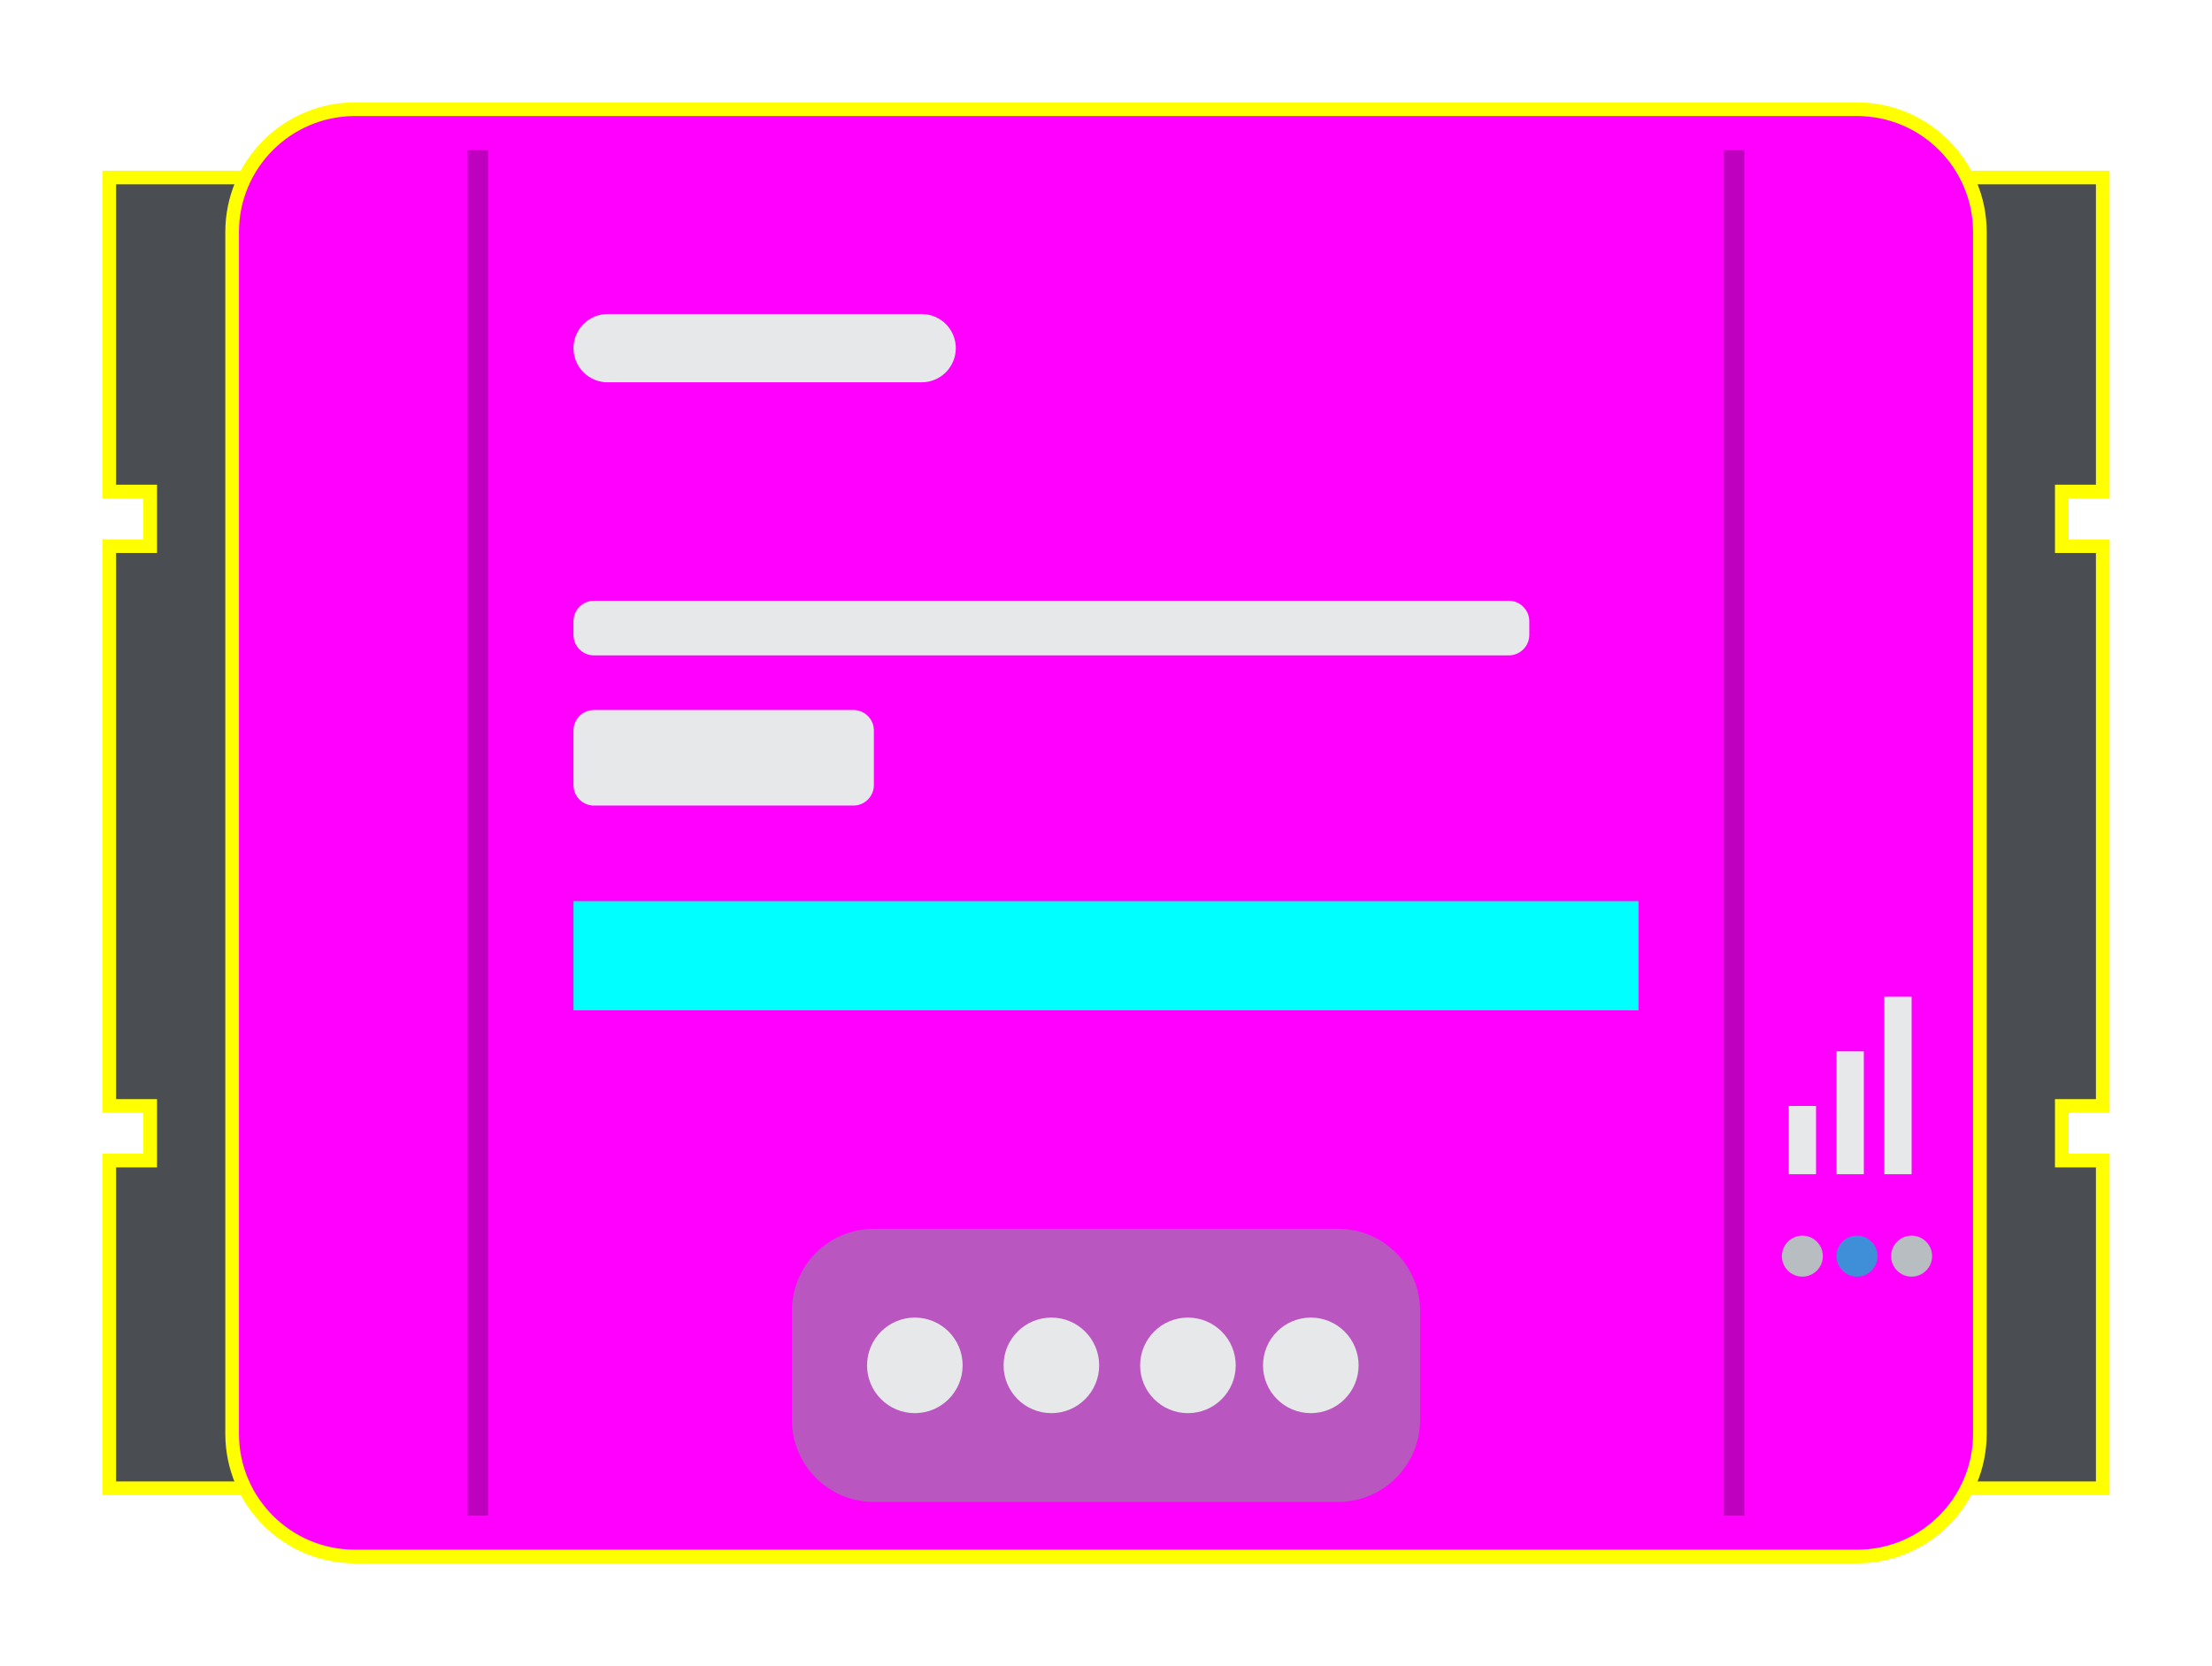
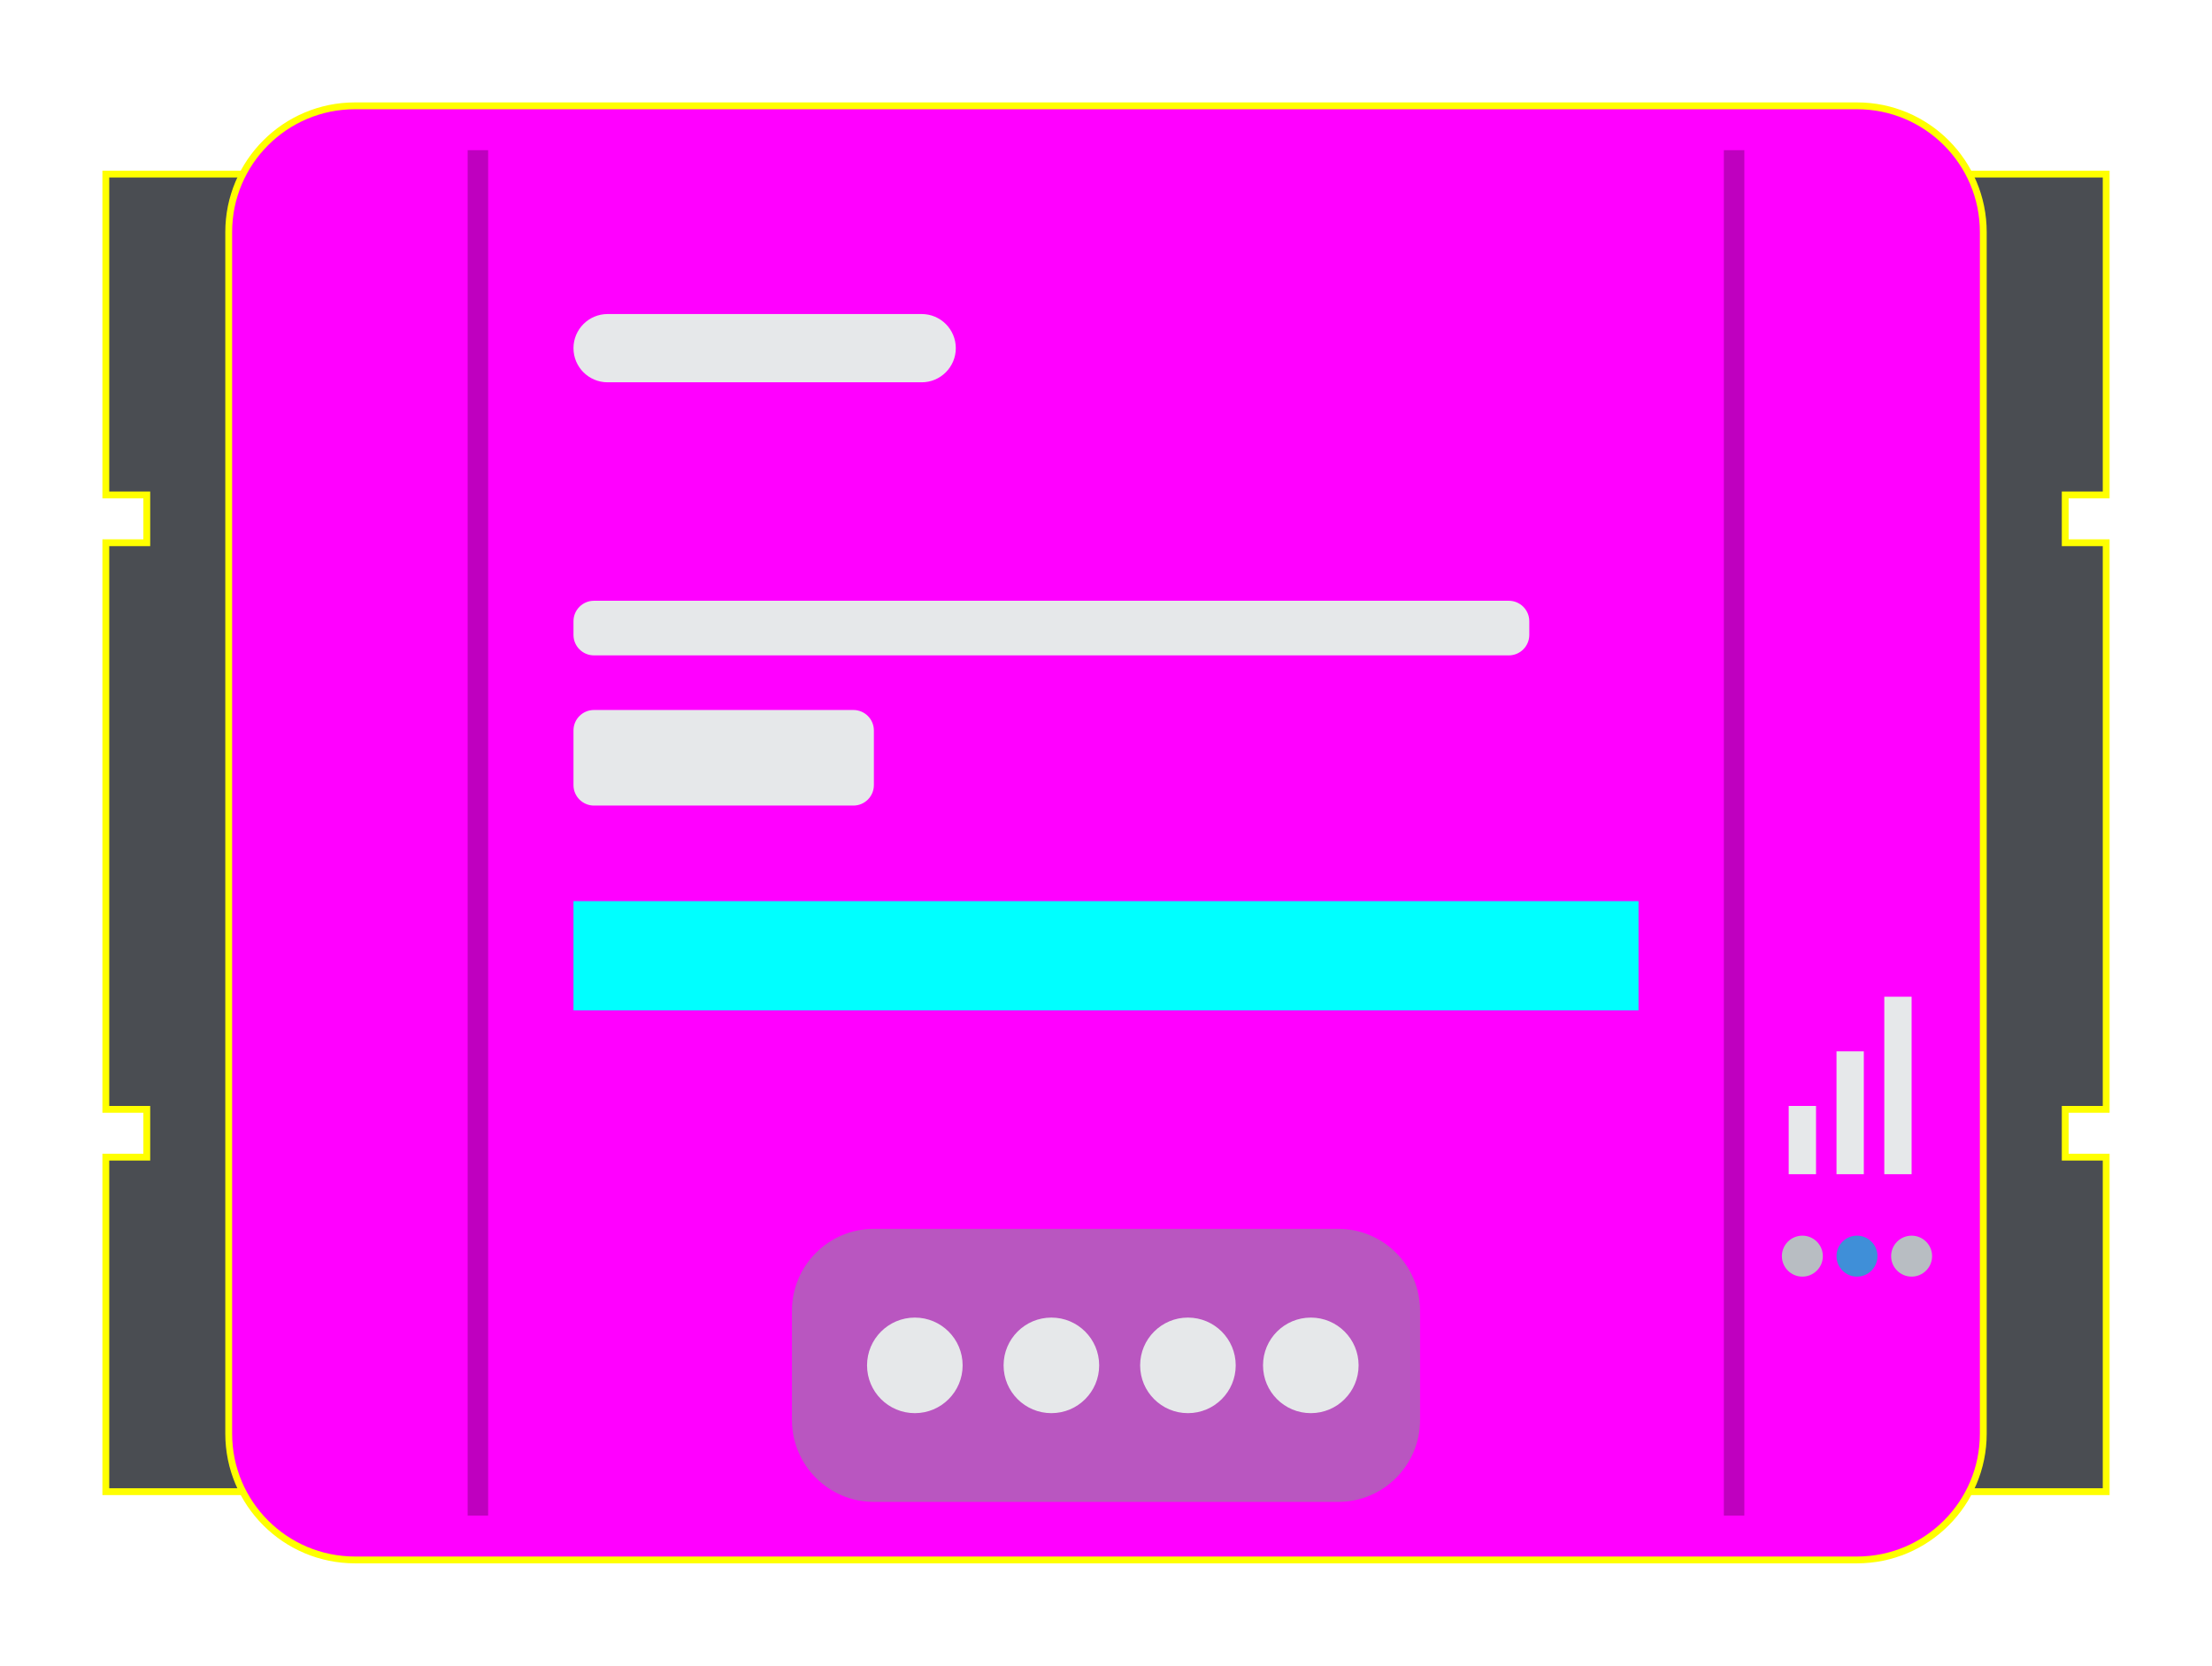
<svg xmlns="http://www.w3.org/2000/svg" viewBox="-12 -12 324 244" width="324" height="244">
  <style>
    .primary { fill: #FF00FF; }
    .secondary { fill: #00FFFF; }
    .light { fill: #E6E8EA; }
    .key { fill: #8A9096; }
    .sink { fill: #4A4D52; }
    .seam { fill: none; stroke: #000000; stroke-opacity: 0.25; stroke-width: 3; }
  </style>
  <path class="sink" stroke="#FFFF00" stroke-width="2" vector-effect="non-scaling-stroke" d="M4 14 H296 V60 h-6 v8 h6 V150 h-6 v8 h6 V206 H4 V158 h6 v-8 h-6 V68 h6 v-8 h-6 Z" />
+   <path class="sink" d="M4 14 H296 V60 h-6 v8 h6 V150 h-6 v8 h6 V206 H4 V158 h6 v-8 h-6 V68 h6 v-8 h-6 Z" />
  <rect class="primary" stroke="#FFFF00" stroke-width="2" vector-effect="non-scaling-stroke" x="22" y="4" width="256" height="212" rx="18" />
+   <rect class="primary" x="22" y="4" width="256" height="212" rx="18" />
  <path class="seam" d="M58 10 V210 M242 10 V210" />
  <rect class="light" x="72" y="34" width="56" height="10" rx="5" />
  <rect class="light" x="72" y="76" width="140" height="8" rx="3" />
  <rect class="light" x="72" y="92" width="44" height="14" rx="3" />
  <rect class="secondary" x="72" y="120" width="156" height="16" />
  <rect style="fill:#8A9096;fill-opacity:0.6" x="104" y="168" width="92" height="40" rx="12" />
  <g class="light">
    <circle cx="122" cy="188" r="7" />
    <circle cx="142" cy="188" r="7" />
    <circle cx="162" cy="188" r="7" />
    <circle cx="180" cy="188" r="7" />
  </g>
  <g class="light">
    <rect x="250" y="150" width="4" height="10" />
    <rect x="257" y="142" width="4" height="18" />
    <rect x="264" y="134" width="4" height="26" />
  </g>
  <circle cx="252" cy="172" r="3" style="fill:#B8BDC2" />
  <circle cx="260" cy="172" r="3" style="fill:#3F8FD8" />
  <circle cx="268" cy="172" r="3" style="fill:#B8BDC2" />
</svg>
